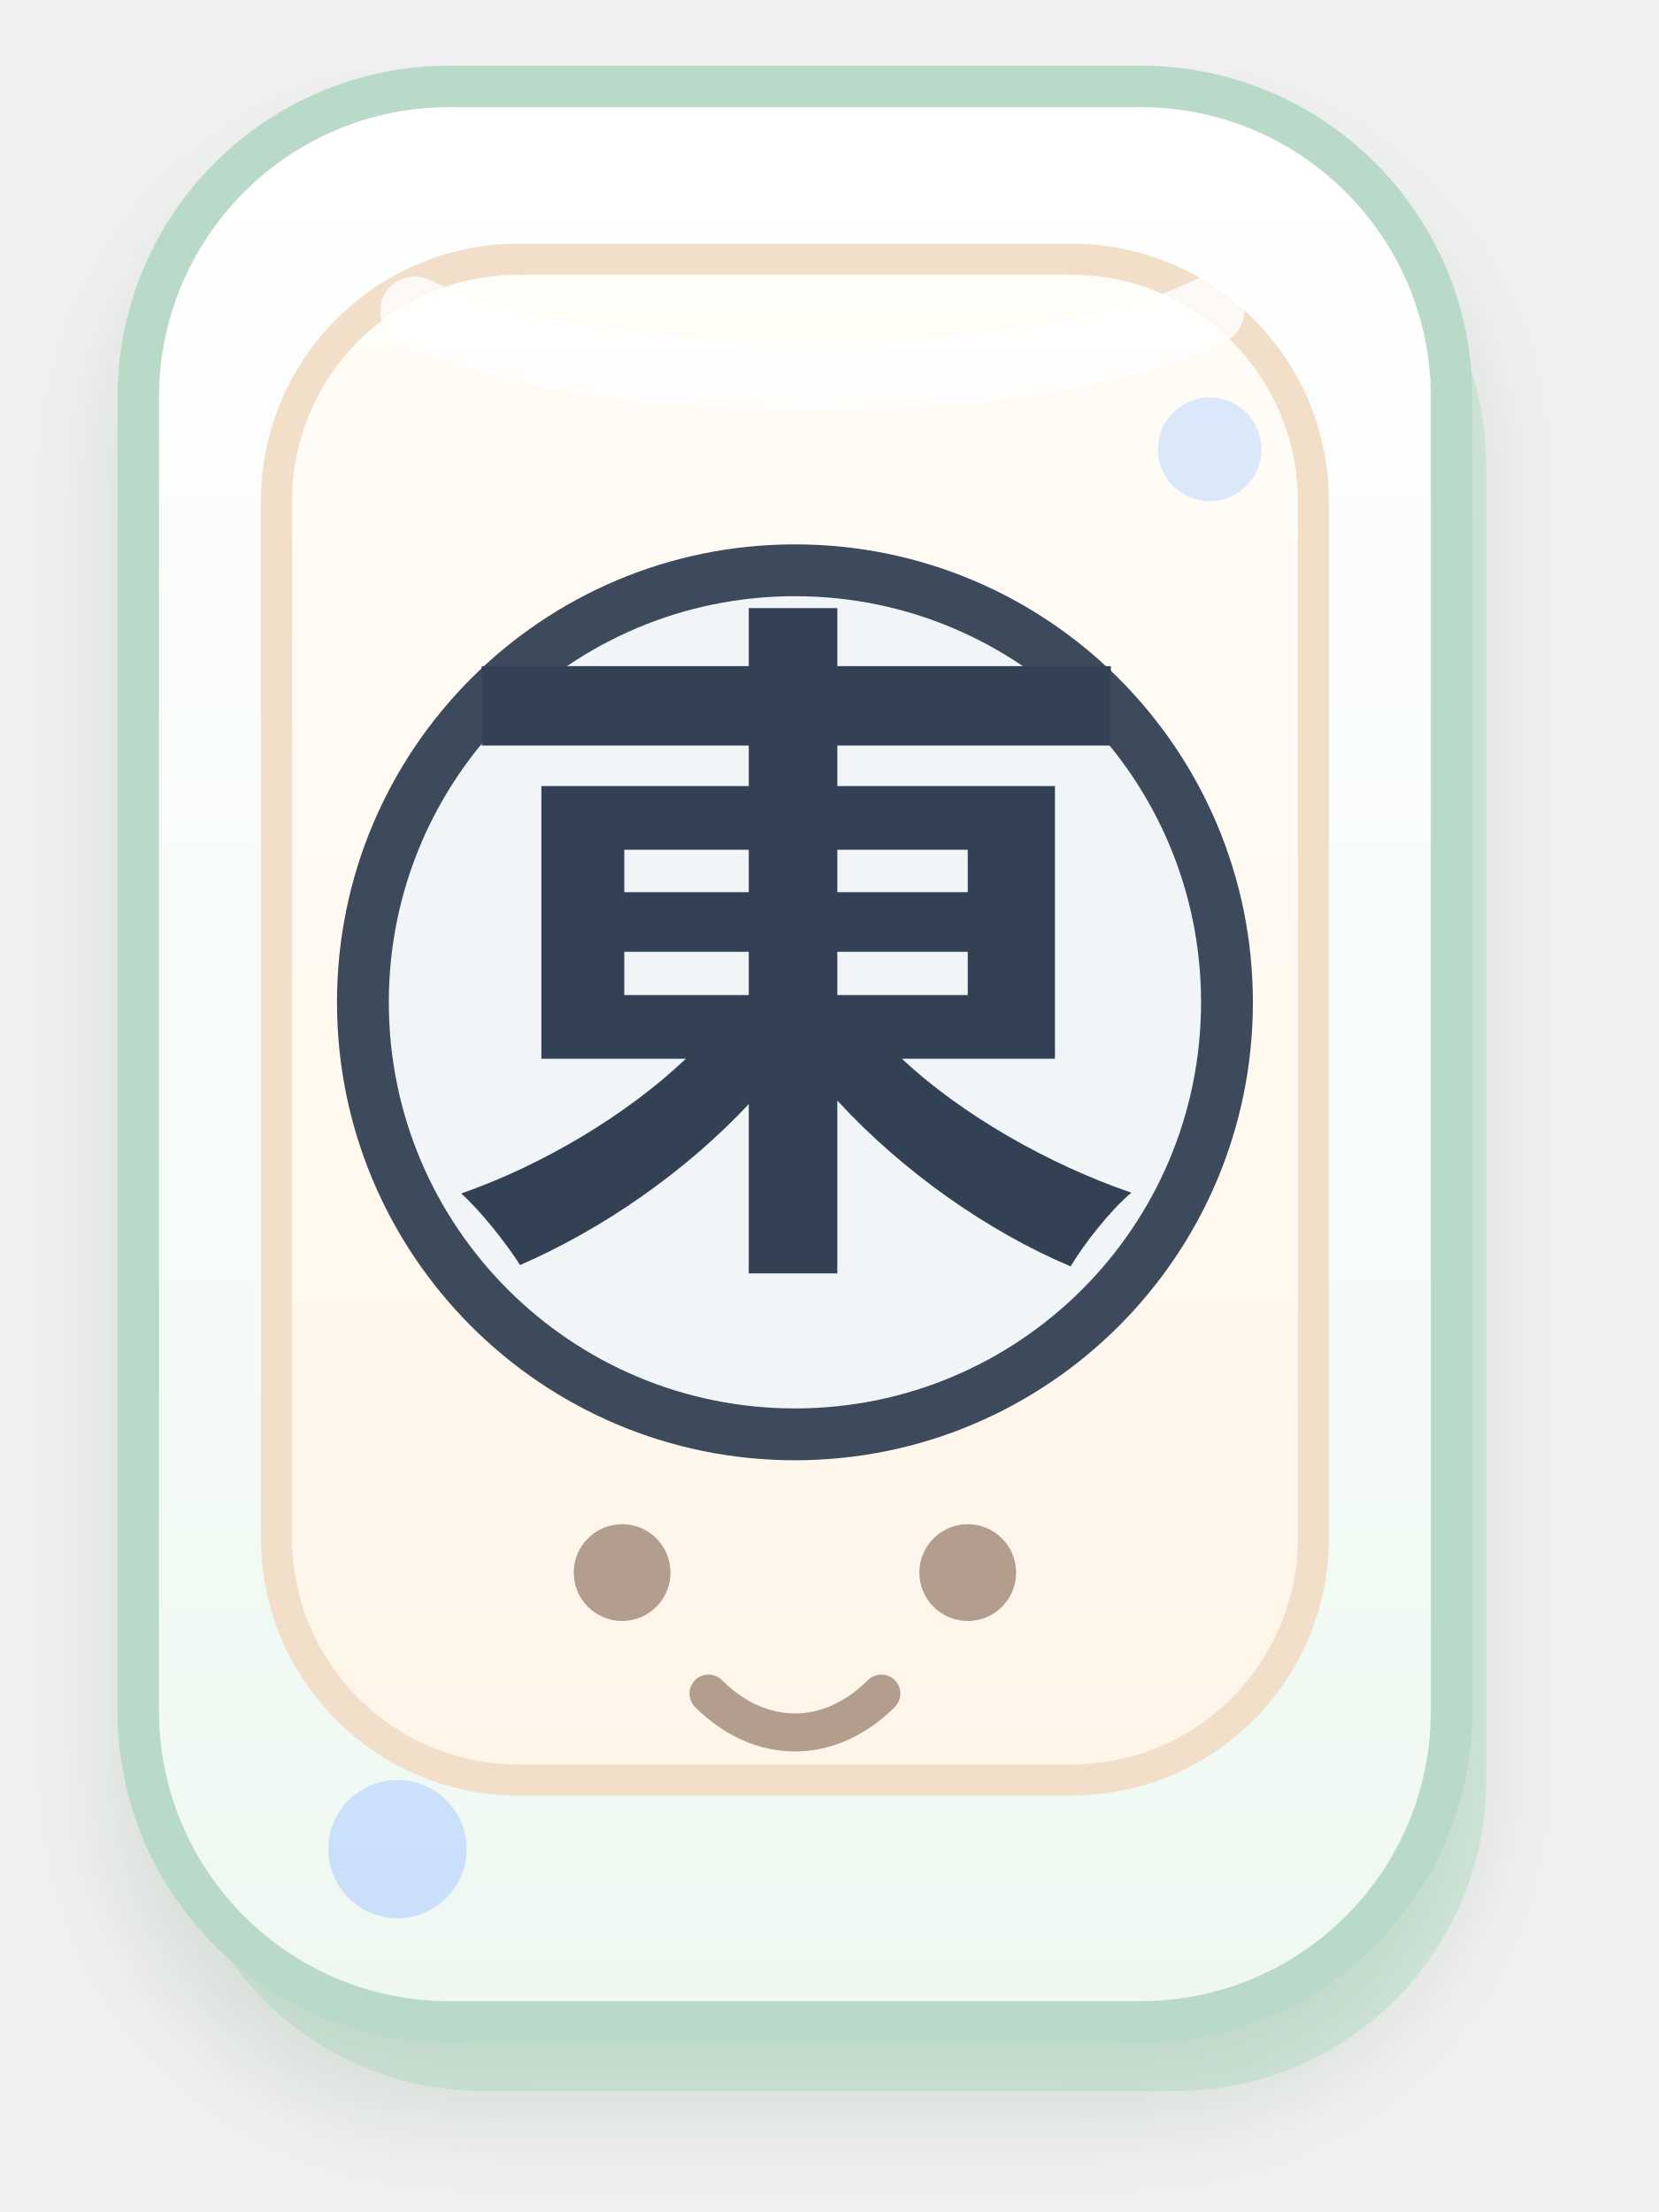
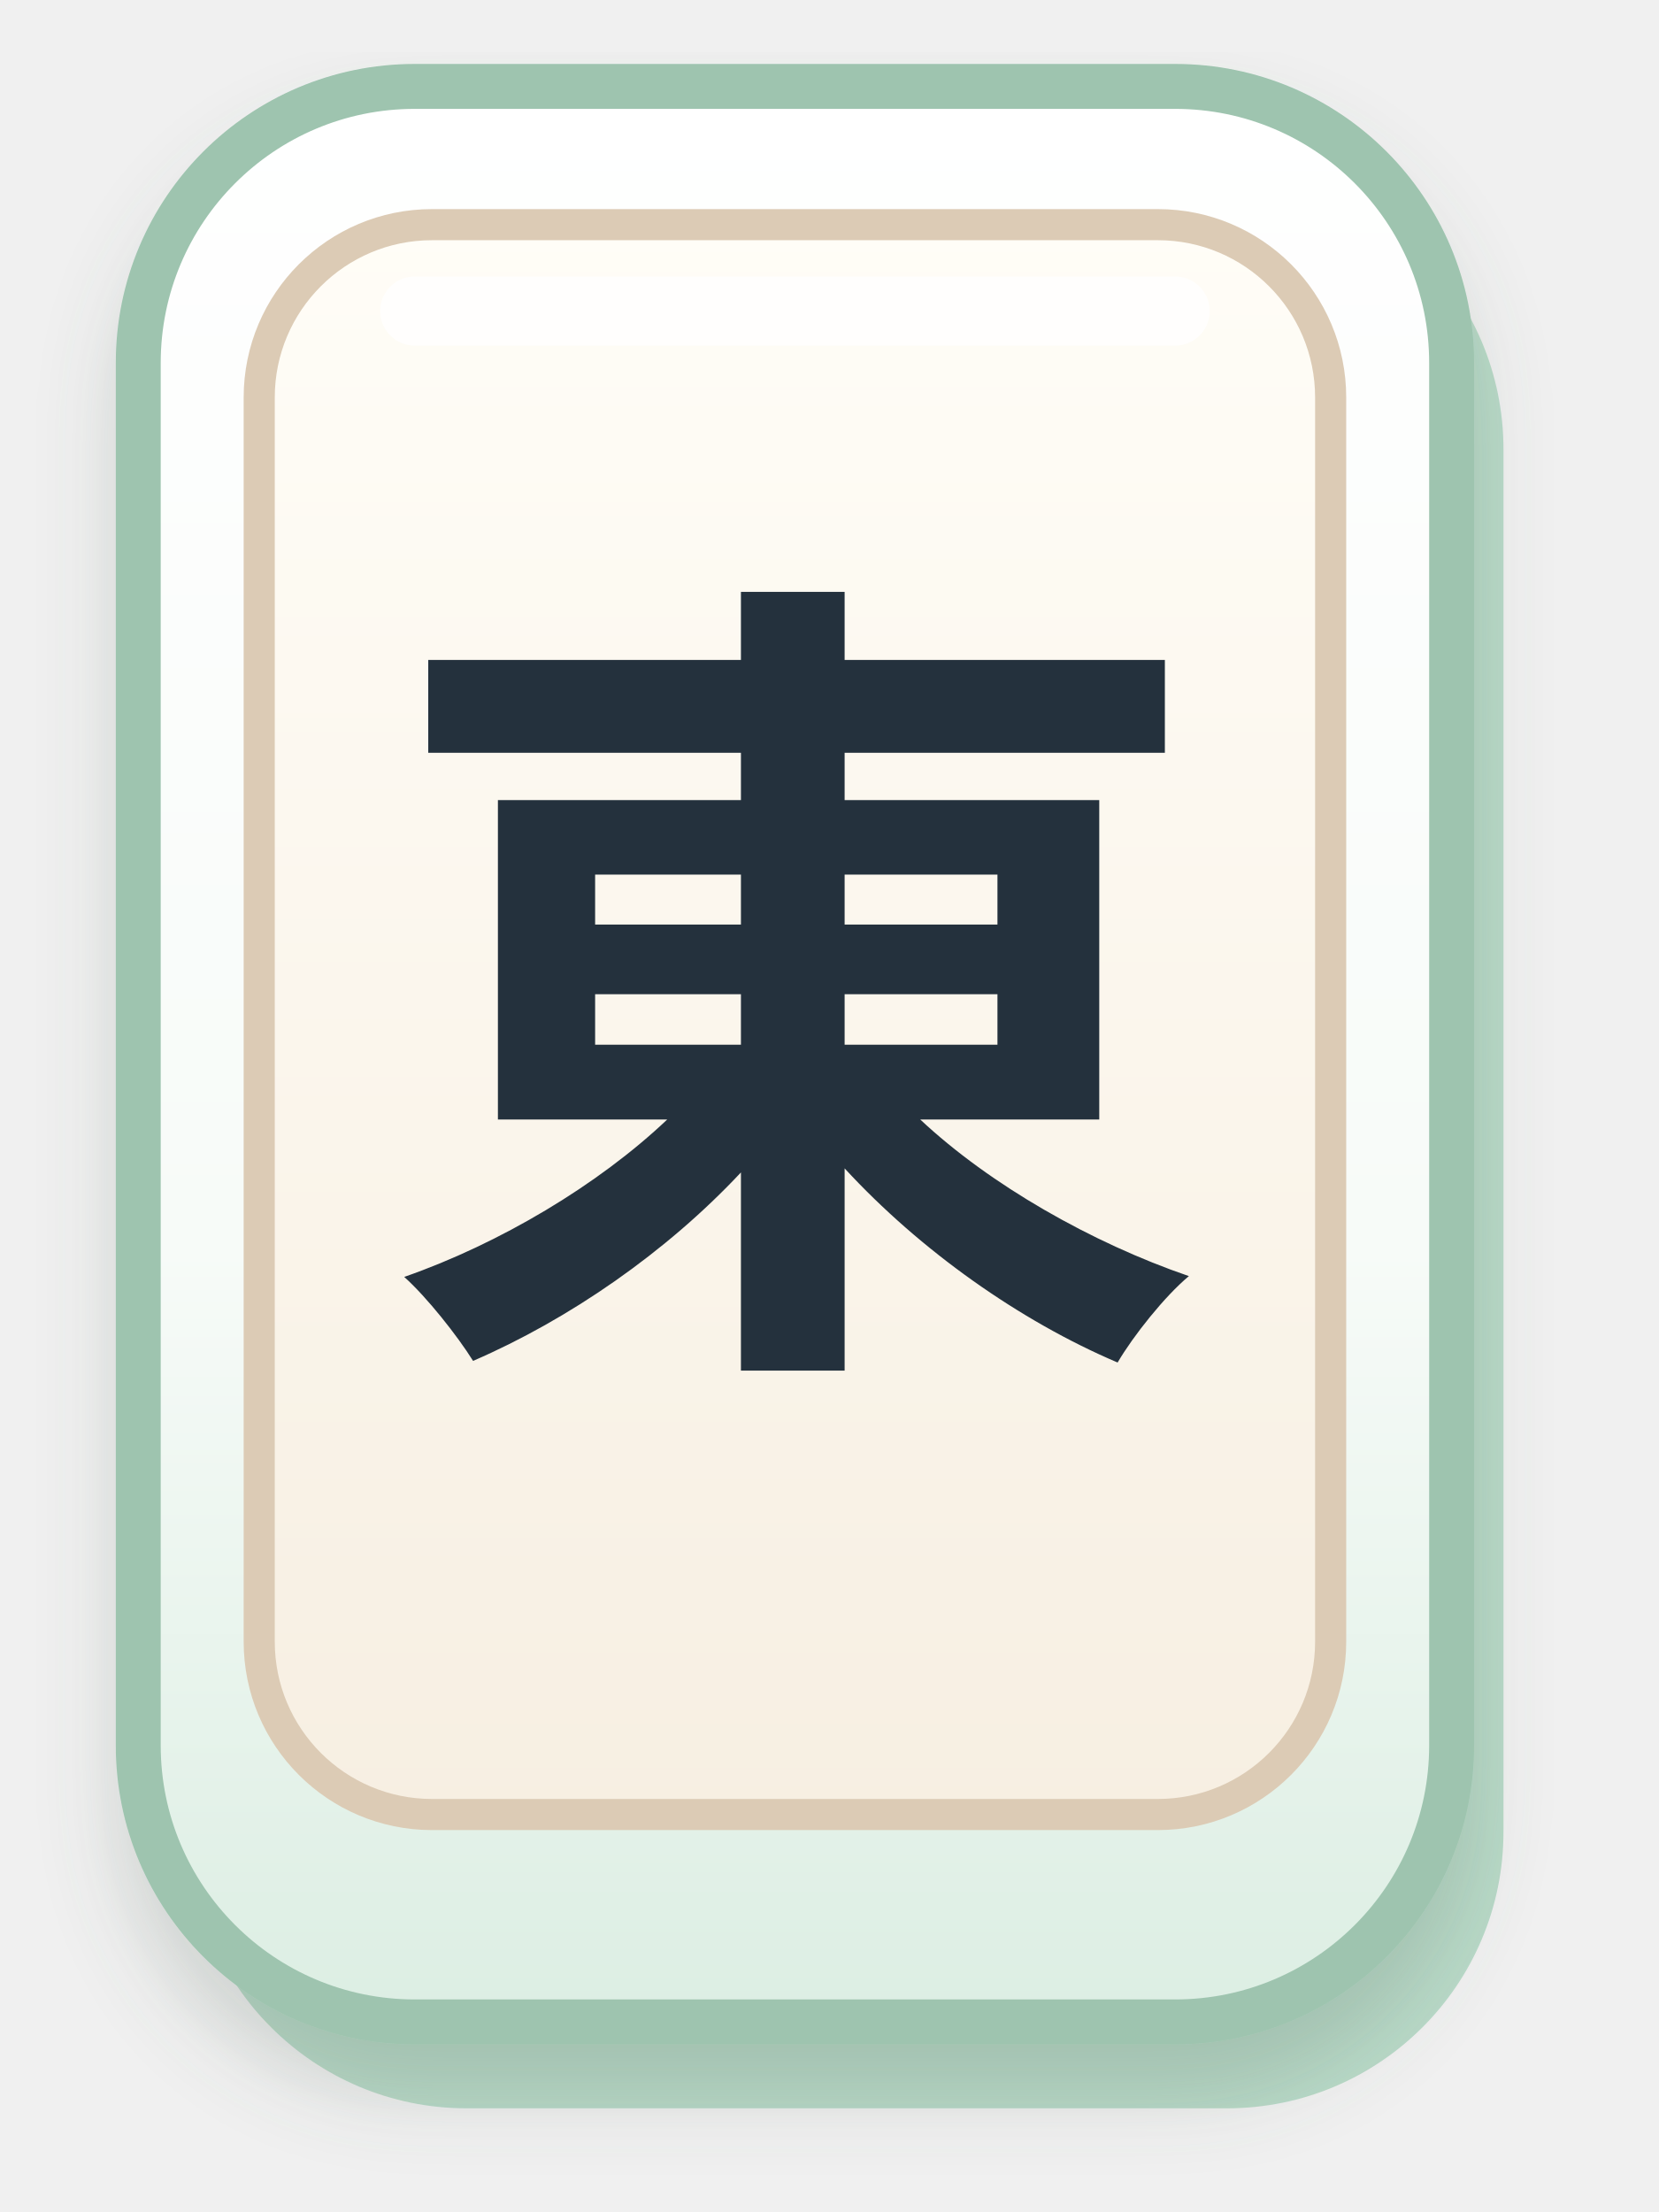
<svg xmlns="http://www.w3.org/2000/svg" viewBox="0 0 96 128">
  <defs>
    <linearGradient id="body" x1="0" y1="0" x2="0" y2="1">
      <stop offset="0" stop-color="#ffffff" />
-       <stop offset="1" stop-color="#eef8f1" />
+       <stop offset="0.6" stop-color="#f7fbf8" />
+       <stop offset="1" stop-color="#dceee3" />
    </linearGradient>
    <linearGradient id="face" x1="0" y1="0" x2="0" y2="1">
      <stop offset="0" stop-color="#fffdf7" />
-       <stop offset="1" stop-color="#fff5e9" />
+       <stop offset="1" stop-color="#f7efe2" />
    </linearGradient>
-     <filter id="softShadow" x="-20%" y="-20%" width="140%" height="150%">
-       <feDropShadow dx="0" dy="4" stdDeviation="3" flood-color="#9ab3a0" flood-opacity="0.32" />
+     <filter id="shadow" x="-15%" y="-15%" width="130%" height="140%">
+       <feDropShadow dx="0" dy="3" stdDeviation="2.2" flood-color="#5b6f61" flood-opacity="0.22" />
    </filter>
  </defs>
-   <rect x="10" y="9" width="76" height="112" rx="18" fill="#cfe8d9" opacity="0.9" />
-   <rect x="8" y="5" width="76" height="112" rx="18" fill="url(#body)" stroke="#b9d9c9" stroke-width="2.4" filter="url(#softShadow)" />
-   <rect x="16" y="15" width="60" height="88" rx="14" fill="url(#face)" stroke="#f1dfc9" stroke-width="1.8" />
-   <path d="M24 18c10 5 36 5 46 0" fill="none" stroke="#ffffff" stroke-width="4" stroke-linecap="round" opacity="0.8" />
-   <circle cx="23" cy="107" r="4" fill="#b7d3ff" opacity="0.65" />
-   <circle cx="70" cy="26" r="3" fill="#b7d3ff" opacity="0.5" />
-   <circle cx="46" cy="58" r="25" fill="#f1f5f9" stroke="#334155" stroke-width="3" opacity="0.95" />
-   <text x="46" y="70" text-anchor="middle" font-family="serif" font-size="41" font-weight="900" fill="#334155">東</text>
-   <circle cx="36" cy="91" r="2.8" fill="#8a6d5c" opacity="0.65" />
-   <circle cx="56" cy="91" r="2.8" fill="#8a6d5c" opacity="0.65" />
-   <path d="M41 98c3 3 7 3 10 0" fill="none" stroke="#8a6d5c" stroke-width="2.2" stroke-linecap="round" opacity="0.65" />
+   <rect x="11" y="10" width="76" height="112" rx="16" fill="#b8d9c7" />
+   <rect x="8" y="5" width="76" height="112" rx="16" fill="url(#body)" stroke="#9ec4af" stroke-width="2.6" filter="url(#shadow)" />
+   <rect x="15" y="13" width="62" height="92" rx="10" fill="url(#face)" stroke="#dccbb5" stroke-width="1.8" />
+   <path d="M24 18h44" stroke="#ffffff" stroke-width="4" stroke-linecap="round" opacity="0.78" />
+   <text x="46" y="75" text-anchor="middle" font-family="serif" font-size="48" font-weight="900" fill="#24313d">東</text>
</svg>
